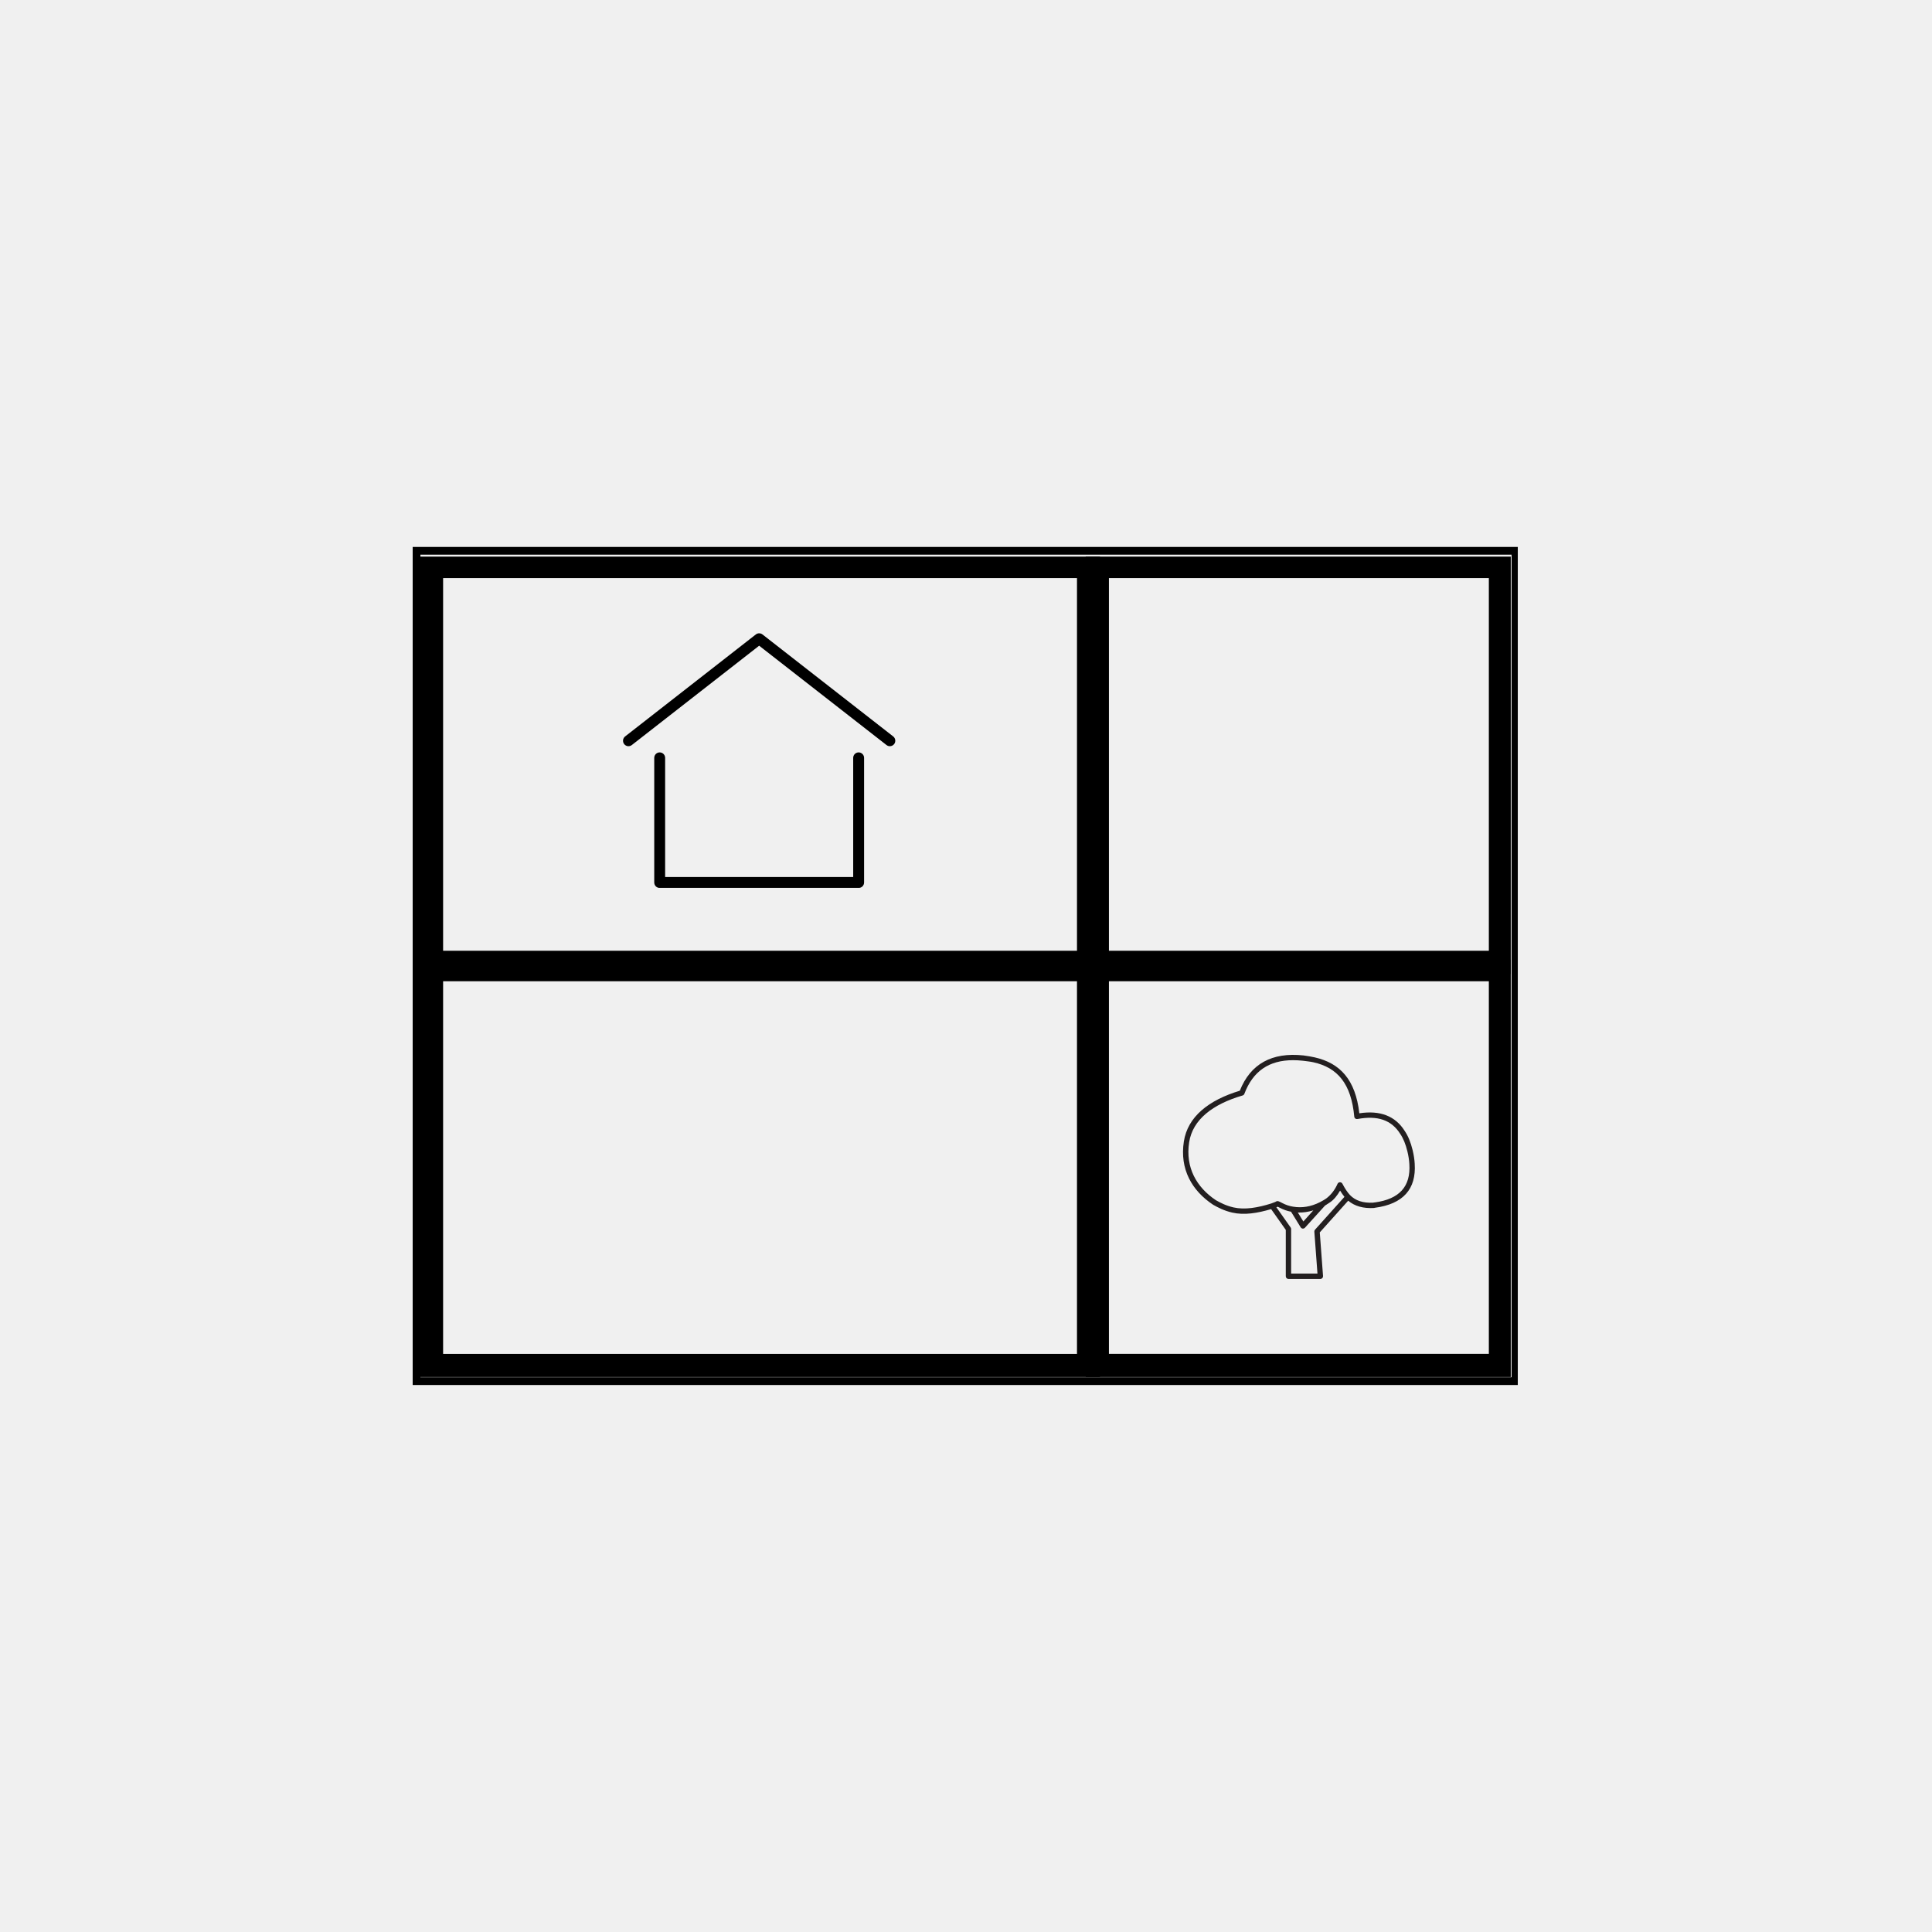
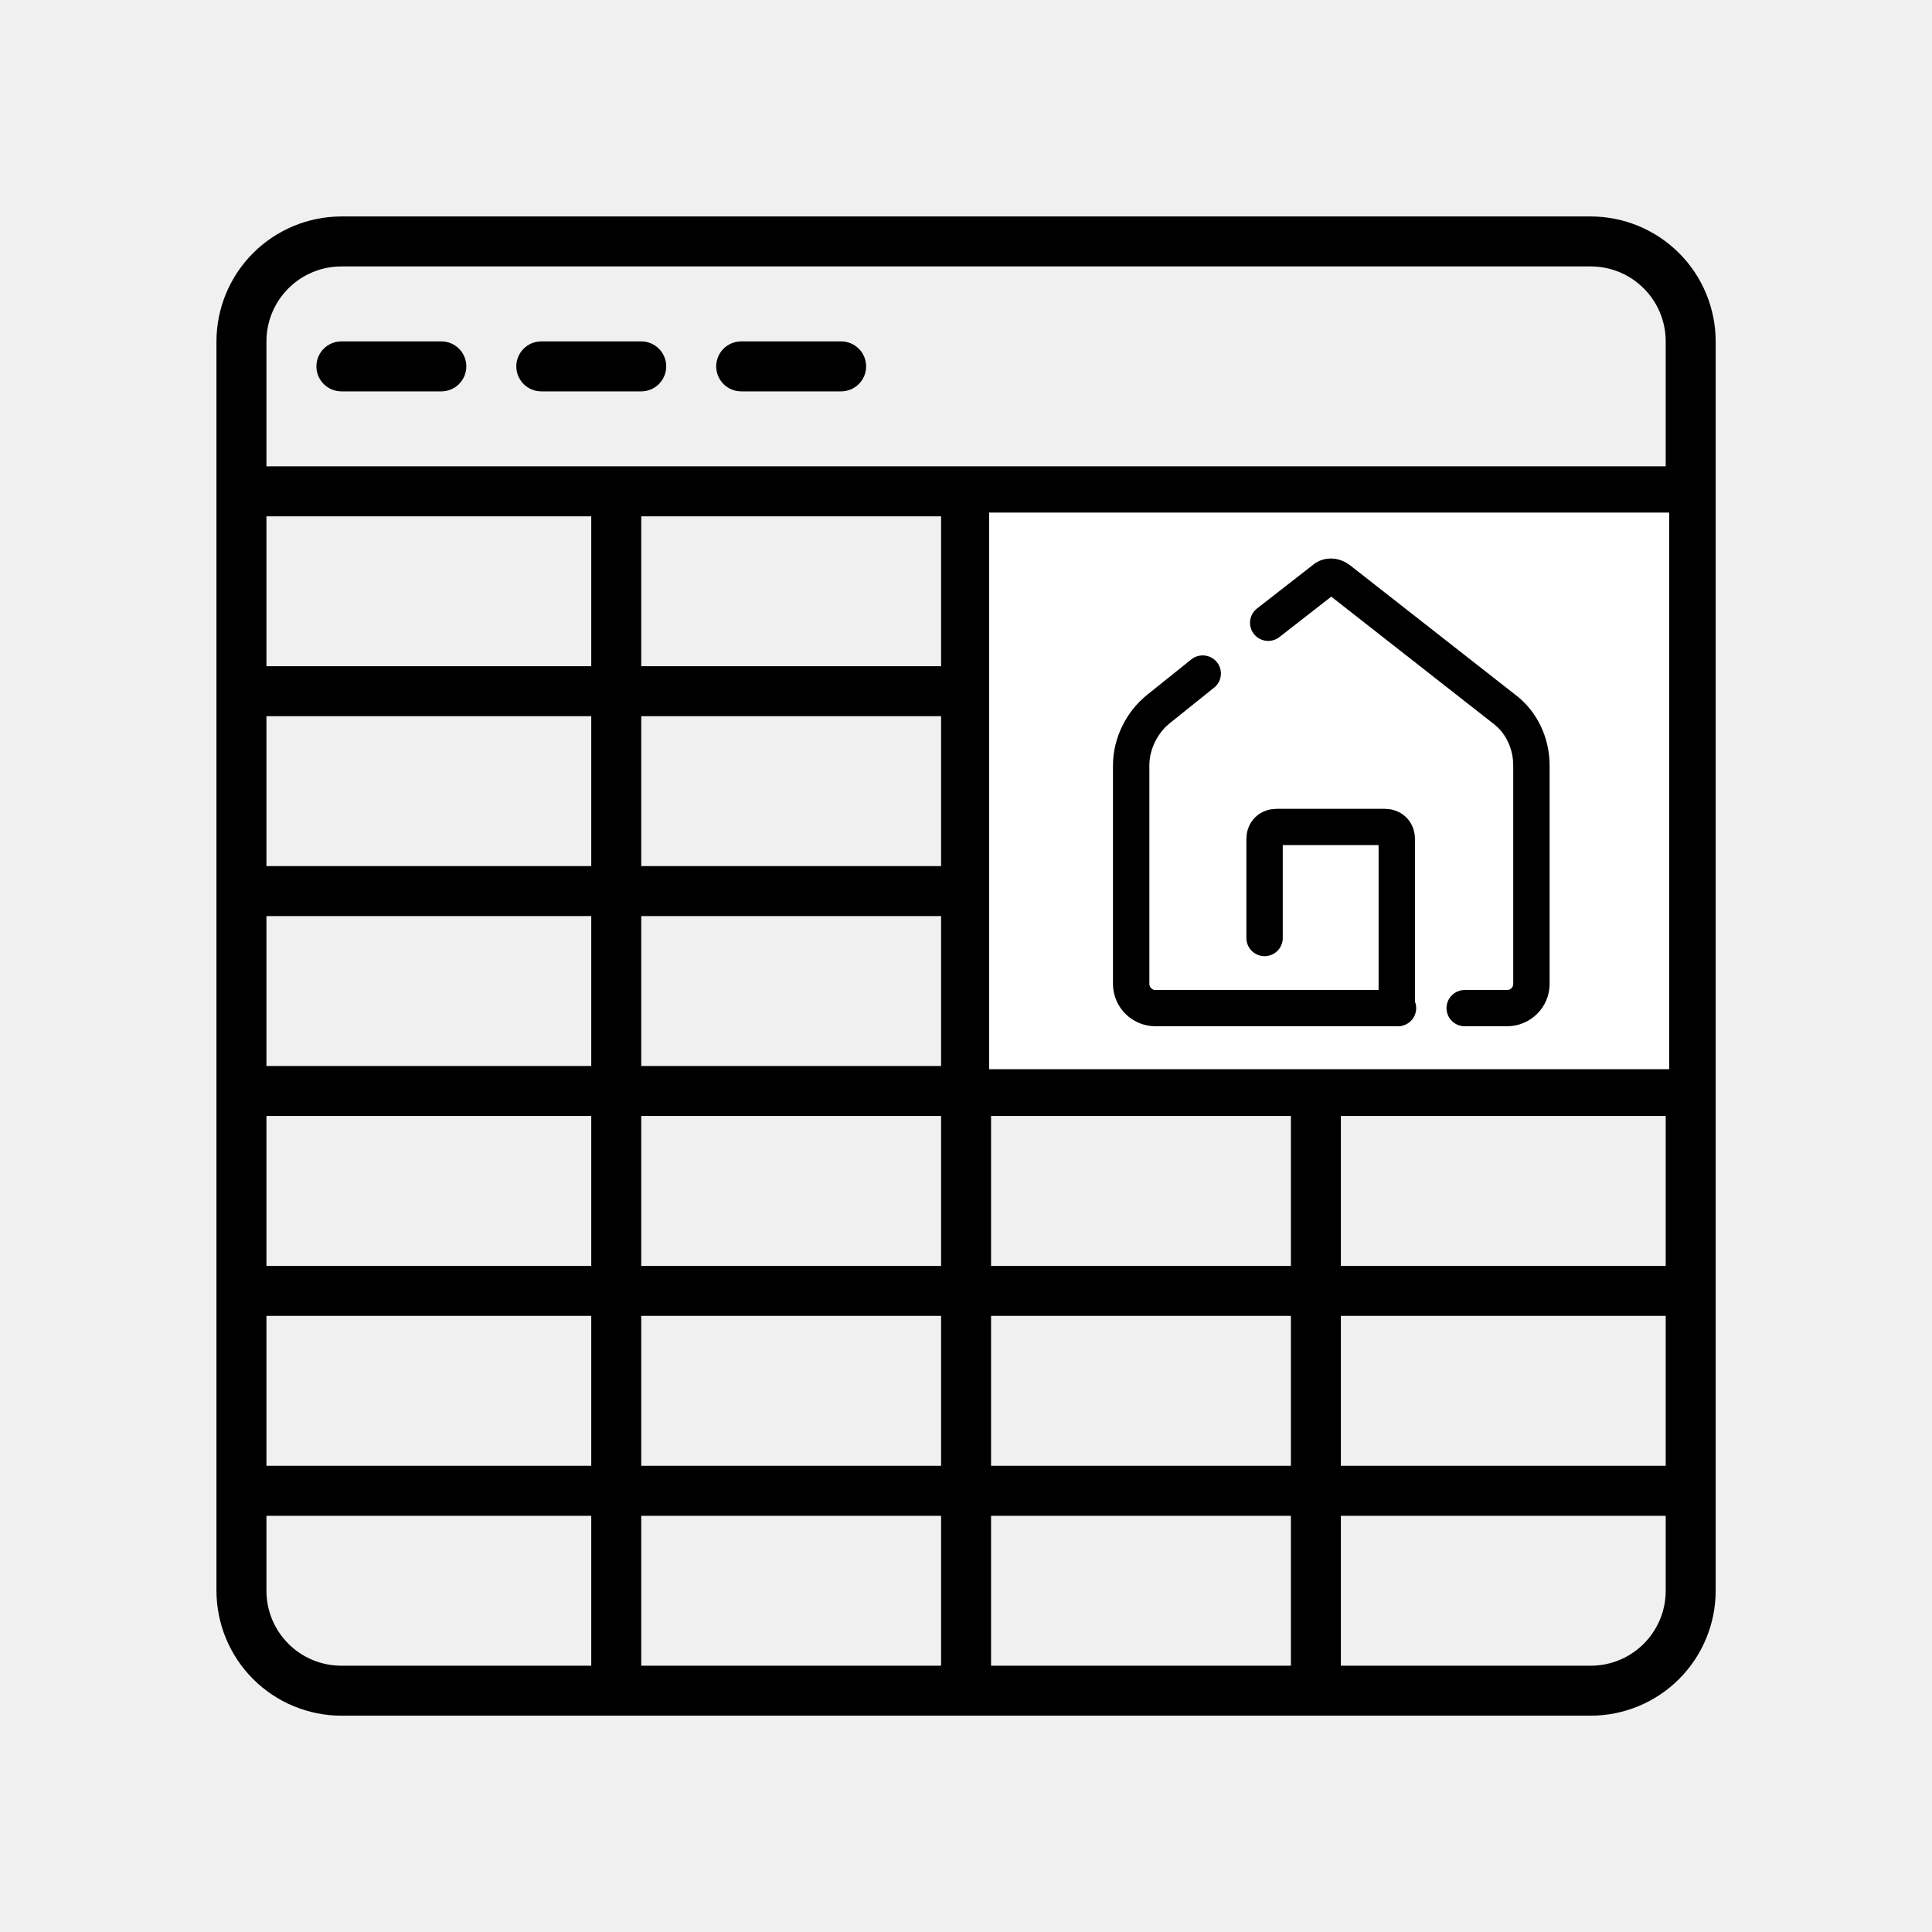
<svg xmlns="http://www.w3.org/2000/svg" width="500" zoomAndPan="magnify" viewBox="0 0 375 375" height="500" preserveAspectRatio="xMidYMid meet" version="1.0">
  <defs>
-     <clipPath id="96ac160f64">
-       <path d="M 80.102 106.164 L 294.602 106.164 L 294.602 268.832 L 80.102 268.832 Z M 80.102 106.164 " clip-rule="nonzero" />
+     <clipPath id="6c954509c0">
+       <path d="M 42.012 42.012 L 333.012 42.012 L 333.012 333.012 L 42.012 333.012 Z M 42.012 42.012 " clip-rule="nonzero" />
    </clipPath>
-     <clipPath id="7e381cc68a">
-       <path d="M 81.508 186.285 L 213.504 186.285 L 213.504 267.285 L 81.508 267.285 Z M 81.508 186.285 " clip-rule="nonzero" />
+     <clipPath id="dcc8f5c5dc">
+       <path d="M 191.984 99.488 L 323.988 99.488 L 323.988 207.531 L 191.984 207.531 Z M 191.984 99.488 " clip-rule="nonzero" />
    </clipPath>
-     <clipPath id="17d7b90c52">
-       <path d="M 81.508 108.043 L 213.504 108.043 L 213.504 189.043 L 81.508 189.043 Z M 81.508 108.043 " clip-rule="nonzero" />
+     <clipPath id="4b8e4f50f3">
+       <path d="M 216.027 127 L 275 127 L 275 199.223 L 216.027 199.223 Z M 216.027 127 " clip-rule="nonzero" />
    </clipPath>
-     <clipPath id="20d239e17b">
-       <path d="M 210.742 108.039 L 293.242 108.039 L 293.242 189.039 L 210.742 189.039 Z M 210.742 108.039 " clip-rule="nonzero" />
+     <clipPath id="2d3b266690">
+       <path d="M 242 108 L 300.777 108 L 300.777 199.223 L 242 199.223 Z M 242 108 " clip-rule="nonzero" />
    </clipPath>
-     <clipPath id="353cd28581">
-       <path d="M 210.742 186.285 L 293.242 186.285 L 293.242 267.285 L 210.742 267.285 Z M 210.742 186.285 " clip-rule="nonzero" />
-     </clipPath>
-     <clipPath id="df4ee09a53">
-       <path d="M 126 146 L 168 146 L 168 172.344 L 126 172.344 Z M 126 146 " clip-rule="nonzero" />
-     </clipPath>
-     <clipPath id="baa5f29ecb">
-       <path d="M 120.738 122.844 L 173.988 122.844 L 173.988 145 L 120.738 145 Z M 120.738 122.844 " clip-rule="nonzero" />
-     </clipPath>
-     <clipPath id="633bb93f7a">
-       <path d="M 229.621 204.75 L 274.621 204.75 L 274.621 248.242 L 229.621 248.242 Z M 229.621 204.75 " clip-rule="nonzero" />
+     <clipPath id="ed890f0d82">
+       <path d="M 241 156 L 275 156 L 275 199.223 L 241 199.223 Z M 241 156 " clip-rule="nonzero" />
    </clipPath>
  </defs>
-   <g clip-path="url(#96ac160f64)">
-     <path stroke-linecap="butt" transform="matrix(0, -0.75, 0.75, 0, 80.10197, 268.8319)" fill="none" stroke-linejoin="miter" d="M -0 -0.001 L 216.89 -0.001 L 216.89 286.39 L -0 286.39 Z M -0 -0.001 " stroke="#000000" stroke-width="4" stroke-opacity="1" stroke-miterlimit="4" />
+   <g clip-path="url(#6c954509c0)">
+     <path fill="#000000" d="M 308.762 42.012 L 66.262 42.012 C 65.469 42.016 64.676 42.055 63.887 42.133 C 63.098 42.211 62.312 42.328 61.535 42.484 C 60.758 42.641 59.988 42.832 59.227 43.062 C 58.469 43.297 57.723 43.562 56.988 43.867 C 56.254 44.172 55.539 44.512 54.836 44.887 C 54.137 45.262 53.457 45.668 52.797 46.109 C 52.137 46.551 51.5 47.023 50.887 47.527 C 50.273 48.031 49.688 48.562 49.125 49.125 C 48.562 49.688 48.031 50.273 47.527 50.887 C 47.023 51.5 46.551 52.137 46.109 52.797 C 45.668 53.457 45.262 54.137 44.887 54.836 C 44.512 55.539 44.172 56.254 43.867 56.988 C 43.562 57.723 43.297 58.469 43.062 59.227 C 42.832 59.988 42.641 60.758 42.484 61.535 C 42.328 62.312 42.211 63.098 42.133 63.887 C 42.055 64.676 42.016 65.469 42.012 66.262 L 42.012 308.762 C 42.016 309.559 42.055 310.348 42.133 311.141 C 42.211 311.93 42.328 312.715 42.484 313.492 C 42.641 314.27 42.832 315.039 43.062 315.801 C 43.297 316.559 43.562 317.305 43.867 318.039 C 44.172 318.773 44.512 319.488 44.887 320.188 C 45.262 320.891 45.668 321.57 46.109 322.23 C 46.551 322.891 47.023 323.527 47.527 324.141 C 48.031 324.754 48.562 325.34 49.125 325.902 C 49.688 326.465 50.273 326.996 50.887 327.5 C 51.5 328.004 52.137 328.477 52.797 328.918 C 53.457 329.359 54.137 329.766 54.836 330.141 C 55.539 330.516 56.254 330.855 56.988 331.16 C 57.723 331.465 58.469 331.73 59.227 331.961 C 59.988 332.195 60.758 332.387 61.535 332.543 C 62.312 332.699 63.098 332.816 63.887 332.895 C 64.676 332.973 65.469 333.012 66.262 333.012 L 308.762 333.012 C 309.559 333.012 310.348 332.973 311.141 332.895 C 311.93 332.816 312.715 332.699 313.492 332.543 C 314.27 332.387 315.039 332.195 315.801 331.961 C 316.559 331.73 317.305 331.465 318.039 331.16 C 318.773 330.855 319.488 330.516 320.188 330.141 C 320.891 329.766 321.57 329.359 322.23 328.918 C 322.891 328.477 323.527 328.004 324.141 327.5 C 324.754 326.996 325.34 326.465 325.902 325.902 C 326.465 325.34 326.996 324.754 327.5 324.141 C 328.004 323.527 328.477 322.891 328.918 322.23 C 329.359 321.57 329.766 320.891 330.141 320.188 C 330.516 319.488 330.855 318.773 331.16 318.039 C 331.465 317.305 331.73 316.559 331.961 315.801 C 332.195 315.039 332.387 314.27 332.543 313.492 C 332.699 312.715 332.816 311.93 332.895 311.141 C 332.973 310.348 333.012 309.559 333.012 308.762 L 333.012 66.262 C 333.012 65.469 332.973 64.676 332.895 63.887 C 332.816 63.098 332.699 62.312 332.543 61.535 C 332.387 60.758 332.195 59.988 331.961 59.227 C 331.73 58.469 331.465 57.723 331.16 56.988 C 330.855 56.254 330.516 55.539 330.141 54.836 C 329.766 54.137 329.359 53.457 328.918 52.797 C 328.477 52.137 328.004 51.5 327.5 50.887 C 326.996 50.273 326.465 49.688 325.902 49.125 C 325.34 48.562 324.754 48.031 324.141 47.527 C 323.527 47.023 322.891 46.551 322.23 46.109 C 321.57 45.668 320.891 45.262 320.188 44.887 C 319.488 44.512 318.773 44.172 318.039 43.867 C 317.305 43.562 316.559 43.297 315.801 43.062 C 315.039 42.832 314.27 42.641 313.492 42.484 C 312.715 42.328 311.93 42.211 311.141 42.133 C 310.348 42.055 309.559 42.016 308.762 42.012 Z M 182.664 100.215 L 182.664 129.312 L 124.465 129.312 L 124.465 100.215 Z M 250.562 100.215 L 250.562 129.312 L 192.363 129.312 L 192.363 100.215 Z M 323.312 100.215 L 323.312 129.312 L 260.262 129.312 L 260.262 100.215 Z M 323.312 168.113 L 260.262 168.113 L 260.262 139.012 L 323.312 139.012 Z M 323.312 206.914 L 260.262 206.914 L 260.262 177.812 L 323.312 177.812 Z M 323.312 245.715 L 260.262 245.715 L 260.262 216.613 L 323.312 216.613 Z M 51.715 216.613 L 114.762 216.613 L 114.762 245.715 L 51.715 245.715 Z M 51.715 177.812 L 114.762 177.812 L 114.762 206.914 L 51.715 206.914 Z M 51.715 139.012 L 114.762 139.012 L 114.762 168.113 L 51.715 168.113 Z M 192.363 177.812 L 250.562 177.812 L 250.562 206.914 L 192.363 206.914 Z M 182.664 206.914 L 124.465 206.914 L 124.465 177.812 L 182.664 177.812 Z M 192.363 168.113 L 192.363 139.012 L 250.562 139.012 L 250.562 168.113 Z M 182.664 168.113 L 124.465 168.113 L 124.465 139.012 L 182.664 139.012 Z M 124.465 216.613 L 182.664 216.613 L 182.664 245.715 L 124.465 245.715 Z M 192.363 216.613 L 250.562 216.613 L 250.562 245.715 L 192.363 245.715 Z M 114.762 129.312 L 51.715 129.312 L 51.715 100.215 L 114.762 100.215 Z M 51.715 255.414 L 114.762 255.414 L 114.762 284.512 L 51.715 284.512 Z M 124.465 255.414 L 182.664 255.414 L 182.664 284.512 L 124.465 284.512 Z M 182.664 294.215 L 182.664 323.312 L 124.465 323.312 L 124.465 294.215 Z M 192.363 294.215 L 250.562 294.215 L 250.562 323.312 L 192.363 323.312 Z M 192.363 284.512 L 192.363 255.414 L 250.562 255.414 L 250.562 284.512 Z M 260.262 255.414 L 323.312 255.414 L 323.312 284.512 L 260.262 284.512 Z M 51.715 66.262 C 51.715 65.309 51.805 64.363 51.992 63.426 C 52.18 62.488 52.457 61.578 52.82 60.695 C 53.188 59.812 53.633 58.973 54.164 58.18 C 54.695 57.387 55.301 56.652 55.977 55.977 C 56.652 55.301 57.387 54.695 58.18 54.164 C 58.973 53.633 59.812 53.188 60.695 52.82 C 61.578 52.457 62.488 52.18 63.426 51.992 C 64.363 51.805 65.309 51.715 66.262 51.715 L 308.762 51.715 C 309.719 51.715 310.664 51.805 311.602 51.992 C 312.539 52.18 313.449 52.457 314.332 52.82 C 315.215 53.188 316.051 53.633 316.848 54.164 C 317.641 54.695 318.375 55.301 319.051 55.977 C 319.727 56.652 320.332 57.387 320.859 58.18 C 321.391 58.973 321.84 59.812 322.207 60.695 C 322.57 61.578 322.848 62.488 323.035 63.426 C 323.219 64.363 323.312 65.309 323.312 66.262 L 323.312 90.512 L 51.715 90.512 Z M 51.715 308.762 L 51.715 294.215 L 114.762 294.215 L 114.762 323.312 L 66.262 323.312 C 65.309 323.312 64.363 323.219 63.426 323.035 C 62.488 322.848 61.578 322.57 60.695 322.207 C 59.812 321.84 58.973 321.391 58.18 320.859 C 57.387 320.332 56.652 319.727 55.977 319.051 C 55.301 318.375 54.695 317.641 54.164 316.848 C 53.633 316.051 53.188 315.215 52.82 314.332 C 52.457 313.449 52.18 312.539 51.992 311.602 C 51.805 310.664 51.715 309.719 51.715 308.762 Z M 323.312 308.762 C 323.312 309.719 323.219 310.664 323.035 311.602 C 322.848 312.539 322.57 313.449 322.207 314.332 C 321.84 315.215 321.391 316.051 320.859 316.848 C 320.332 317.641 319.727 318.375 319.051 319.051 C 318.375 319.727 317.641 320.332 316.848 320.859 C 316.051 321.391 315.215 321.84 314.332 322.207 C 313.449 322.57 312.539 322.848 311.602 323.035 C 310.664 323.219 309.719 323.312 308.762 323.312 L 260.262 323.312 L 260.262 294.215 L 323.312 294.215 Z M 323.312 308.762 " fill-opacity="1" fill-rule="nonzero" />
  </g>
-   <g clip-path="url(#7e381cc68a)">
-     <path stroke-linecap="butt" transform="matrix(0, -0.75, 0.75, 0, 81.50976, 267.2852)" fill="none" stroke-linejoin="miter" d="M 0 -0.003 L 108.438 -0.003 L 108.438 176.044 L 0 176.044 Z M 0 -0.003 " stroke="#000000" stroke-width="12" stroke-opacity="1" stroke-miterlimit="4" />
+   <path fill="#000000" d="M 85.664 66.262 L 66.262 66.262 C 65.945 66.262 65.629 66.293 65.316 66.355 C 65.004 66.418 64.703 66.512 64.406 66.633 C 64.113 66.754 63.832 66.902 63.57 67.082 C 63.305 67.258 63.059 67.457 62.832 67.684 C 62.609 67.91 62.406 68.152 62.23 68.418 C 62.055 68.684 61.906 68.965 61.781 69.258 C 61.66 69.551 61.57 69.855 61.508 70.168 C 61.445 70.48 61.414 70.793 61.414 71.113 C 61.414 71.434 61.445 71.746 61.508 72.059 C 61.57 72.371 61.66 72.676 61.781 72.969 C 61.906 73.262 62.055 73.543 62.23 73.809 C 62.406 74.074 62.609 74.316 62.832 74.543 C 63.059 74.77 63.305 74.969 63.57 75.145 C 63.832 75.324 64.113 75.473 64.406 75.594 C 64.703 75.715 65.004 75.809 65.316 75.871 C 65.629 75.934 65.945 75.965 66.262 75.965 L 85.664 75.965 C 85.98 75.965 86.297 75.934 86.609 75.871 C 86.922 75.809 87.227 75.715 87.52 75.594 C 87.812 75.473 88.094 75.324 88.359 75.145 C 88.621 74.969 88.867 74.77 89.094 74.543 C 89.316 74.316 89.52 74.074 89.695 73.809 C 89.871 73.543 90.023 73.262 90.145 72.969 C 90.266 72.676 90.359 72.371 90.422 72.059 C 90.48 71.746 90.512 71.434 90.512 71.113 C 90.512 70.793 90.48 70.48 90.422 70.168 C 90.359 69.855 90.266 69.551 90.145 69.258 C 90.023 68.965 89.871 68.684 89.695 68.418 C 89.52 68.152 89.316 67.91 89.094 67.684 C 88.867 67.457 88.621 67.258 88.359 67.082 C 88.094 66.902 87.812 66.754 87.52 66.633 C 87.227 66.512 86.922 66.418 86.609 66.355 C 86.297 66.293 85.98 66.262 85.664 66.262 Z M 85.664 66.262 " fill-opacity="1" fill-rule="nonzero" />
+   <path fill="#000000" d="M 129.312 71.113 C 129.312 70.793 129.281 70.48 129.219 70.168 C 129.156 69.855 129.066 69.551 128.945 69.258 C 128.824 68.965 128.672 68.684 128.496 68.418 C 128.32 68.152 128.117 67.91 127.895 67.684 C 127.668 67.457 127.422 67.258 127.156 67.082 C 126.895 66.902 126.613 66.754 126.32 66.633 C 126.023 66.512 125.723 66.418 125.41 66.355 C 125.098 66.293 124.781 66.262 124.465 66.262 L 105.062 66.262 C 104.746 66.262 104.43 66.293 104.117 66.355 C 103.805 66.418 103.5 66.512 103.207 66.633 C 102.914 66.754 102.633 66.902 102.367 67.082 C 102.105 67.258 101.859 67.457 101.633 67.684 C 101.41 67.91 101.207 68.152 101.031 68.418 C 100.855 68.684 100.703 68.965 100.582 69.258 C 100.461 69.551 100.367 69.855 100.305 70.168 C 100.246 70.48 100.215 70.793 100.215 71.113 C 100.215 71.434 100.246 71.746 100.305 72.059 C 100.367 72.371 100.461 72.676 100.582 72.969 C 100.703 73.262 100.855 73.543 101.031 73.809 C 101.207 74.074 101.41 74.316 101.633 74.543 C 101.859 74.77 102.105 74.969 102.367 75.145 C 102.633 75.324 102.914 75.473 103.207 75.594 C 103.5 75.715 103.805 75.809 104.117 75.871 C 104.43 75.934 104.746 75.965 105.062 75.965 L 124.465 75.965 C 124.781 75.965 125.098 75.934 125.41 75.871 C 125.723 75.809 126.023 75.715 126.32 75.594 C 126.613 75.473 126.895 75.324 127.156 75.145 C 127.422 74.969 127.668 74.77 127.895 74.543 C 128.117 74.316 128.32 74.074 128.496 73.809 C 128.672 73.543 128.824 73.262 128.945 72.969 C 129.066 72.676 129.156 72.371 129.219 72.059 C 129.281 71.746 129.312 71.434 129.312 71.113 Z M 129.312 71.113 " fill-opacity="1" fill-rule="nonzero" />
+   <path fill="#000000" d="M 143.863 75.965 L 163.262 75.965 C 163.582 75.965 163.898 75.934 164.211 75.871 C 164.523 75.809 164.824 75.715 165.121 75.594 C 165.414 75.473 165.691 75.324 165.957 75.145 C 166.223 74.969 166.469 74.77 166.691 74.543 C 166.918 74.316 167.117 74.074 167.297 73.809 C 167.473 73.543 167.621 73.262 167.746 72.969 C 167.867 72.676 167.957 72.371 168.02 72.059 C 168.082 71.746 168.113 71.434 168.113 71.113 C 168.113 70.793 168.082 70.48 168.02 70.168 C 167.957 69.855 167.867 69.551 167.746 69.258 C 167.621 68.965 167.473 68.684 167.297 68.418 C 167.117 68.152 166.918 67.91 166.691 67.684 C 166.469 67.457 166.223 67.258 165.957 67.082 C 165.691 66.902 165.414 66.754 165.121 66.633 C 164.824 66.512 164.523 66.418 164.211 66.355 C 163.898 66.293 163.582 66.262 163.262 66.262 L 143.863 66.262 C 143.543 66.262 143.23 66.293 142.918 66.355 C 142.605 66.418 142.301 66.512 142.008 66.633 C 141.715 66.754 141.434 66.902 141.168 67.082 C 140.902 67.258 140.66 67.457 140.434 67.684 C 140.207 67.91 140.008 68.152 139.832 68.418 C 139.652 68.684 139.504 68.965 139.383 69.258 C 139.262 69.551 139.168 69.855 139.105 70.168 C 139.043 70.48 139.012 70.793 139.012 71.113 C 139.012 71.434 139.043 71.746 139.105 72.059 C 139.168 72.371 139.262 72.676 139.383 72.969 C 139.504 73.262 139.652 73.543 139.832 73.809 C 140.008 74.074 140.207 74.316 140.434 74.543 C 140.66 74.77 140.902 74.969 141.168 75.145 C 141.434 75.324 141.715 75.473 142.008 75.594 C 142.301 75.715 142.605 75.809 142.918 75.871 C 143.23 75.934 143.543 75.965 143.863 75.965 Z M 143.863 75.965 " fill-opacity="1" fill-rule="nonzero" />
+   <g clip-path="url(#dcc8f5c5dc)">
+     <path fill="#ffffff" d="M 191.984 99.488 L 324.086 99.488 L 324.086 207.531 L 191.984 207.531 Z M 191.984 99.488 " fill-opacity="1" fill-rule="nonzero" />
  </g>
-   <g clip-path="url(#17d7b90c52)">
-     <path stroke-linecap="butt" transform="matrix(0, -0.75, 0.75, 0, 81.50976, 189.0426)" fill="none" stroke-linejoin="miter" d="M -0.001 -0.003 L 108.437 -0.003 L 108.437 176.044 L -0.001 176.044 Z M -0.001 -0.003 " stroke="#000000" stroke-width="12" stroke-opacity="1" stroke-miterlimit="4" />
+   <g clip-path="url(#4b8e4f50f3)">
+     <path stroke-linecap="round" transform="matrix(2.354166, 0, 0, 2.344552, 201.9007, 98.37526)" fill="none" stroke-linejoin="round" d="M 13.4 13.8 L 9.8 16.699 C 8.4 17.8 7.501 19.6 7.501 21.399 L 7.501 39.5 C 7.501 40.599 8.4 41.501 9.5 41.501 L 29.5 41.501 " stroke="#000000" stroke-width="3" stroke-opacity="1" stroke-miterlimit="10" />
  </g>
-   <g clip-path="url(#20d239e17b)">
-     <path stroke-linecap="butt" transform="matrix(0, -0.75, 0.75, 0, 210.7428, 189.0408)" fill="none" stroke-linejoin="miter" d="M 0.002 -0.001 L 108.44 -0.001 L 108.44 110.322 L 0.002 110.322 Z M 0.002 -0.001 " stroke="#000000" stroke-width="12" stroke-opacity="1" stroke-miterlimit="4" />
+   <g clip-path="url(#2d3b266690)">
+     <path stroke-linecap="round" transform="matrix(2.354166, 0, 0, 2.344552, 201.9007, 98.37526)" fill="none" stroke-linejoin="round" d="M 35 41.501 L 38.5 41.501 C 39.6 41.501 40.501 40.599 40.501 39.5 L 40.501 21.399 C 40.501 19.6 39.699 17.8 38.199 16.699 L 24.6 6 C 24.2 5.7 23.7 5.7 23.4 6 L 18.8 9.6 " stroke="#000000" stroke-width="3" stroke-opacity="1" stroke-miterlimit="10" />
  </g>
-   <g clip-path="url(#353cd28581)">
-     <path stroke-linecap="butt" transform="matrix(0, -0.75, 0.75, 0, 210.7428, 267.2835)" fill="none" stroke-linejoin="miter" d="M -0.002 -0.001 L 108.435 -0.001 L 108.435 110.322 L -0.002 110.322 Z M -0.002 -0.001 " stroke="#000000" stroke-width="12" stroke-opacity="1" stroke-miterlimit="4" />
-   </g>
-   <g clip-path="url(#df4ee09a53)">
-     <path fill="#000000" d="M 166.66 172.352 L 128.043 172.352 C 127.461 172.352 126.988 171.875 126.988 171.289 L 126.988 147.102 C 126.988 146.516 127.461 146.039 128.043 146.039 C 128.629 146.039 129.102 146.516 129.102 147.102 L 129.102 170.227 L 165.605 170.227 L 165.605 147.102 C 165.605 146.516 166.078 146.039 166.66 146.039 C 167.246 146.039 167.719 146.516 167.719 147.102 L 167.719 171.289 C 167.719 171.875 167.246 172.352 166.66 172.352 " fill-opacity="1" fill-rule="nonzero" />
-   </g>
-   <g clip-path="url(#baa5f29ecb)">
-     <path fill="#000000" d="M 172.719 144.836 C 172.492 144.836 172.262 144.766 172.07 144.613 L 147.352 125.332 L 122.637 144.613 C 122.172 144.973 121.512 144.891 121.152 144.426 C 120.793 143.961 120.879 143.297 121.34 142.938 L 146.703 123.148 C 147.086 122.852 147.617 122.852 148 123.148 L 173.367 142.938 C 173.828 143.297 173.91 143.961 173.555 144.426 C 173.348 144.695 173.031 144.836 172.719 144.836 " fill-opacity="1" fill-rule="nonzero" />
-   </g>
-   <g clip-path="url(#633bb93f7a)">
-     <path fill="#231f20" d="M 256.23 233.324 C 254.43 234.25 252.637 234.496 251.004 234.215 C 251 234.215 250.996 234.215 250.992 234.215 C 250.25 234.098 249.574 233.867 248.887 233.508 C 248.645 233.363 248.406 233.266 248.164 233.168 C 247.93 233.074 247.676 233.191 247.551 233.293 C 247.438 233.34 247.324 233.379 247.211 233.418 C 247.055 233.473 246.902 233.527 246.75 233.594 C 244.121 234.422 241.594 234.855 239.426 234.359 C 237.941 234.02 236.848 233.43 236.008 232.961 C 232.238 230.449 230.059 226.59 230.812 221.723 C 231.492 217.316 235.371 214.332 241.191 212.629 C 241.348 212.582 241.473 212.465 241.531 212.312 C 243.184 207.93 246.289 205.781 250.988 205.781 C 251.59 205.781 252.223 205.816 252.879 205.887 C 253.621 205.988 254.254 206.039 254.898 206.18 C 259.617 207.215 262.277 210.344 262.863 216.738 C 262.875 216.887 262.949 217.02 263.066 217.105 C 263.184 217.195 263.336 217.227 263.477 217.203 C 267.395 216.461 270.105 217.402 271.781 220.082 C 272.371 220.945 272.828 222.059 273.176 223.484 C 273.387 224.352 273.512 225.176 273.555 225.938 C 273.84 230.305 271.621 232.746 266.844 233.391 C 266.789 233.391 266.664 233.391 266.531 233.438 C 264.566 233.535 263.094 233.055 262.027 231.957 C 261.543 231.438 261.047 230.695 260.555 229.75 C 260.461 229.574 260.273 229.473 260.074 229.473 C 259.871 229.48 259.691 229.602 259.613 229.785 C 259.102 230.957 258.328 231.934 257.477 232.582 C 257.145 232.836 256.555 233.156 256.23 233.324 Z M 251.91 235.348 C 252.895 235.387 253.895 235.242 254.918 234.93 L 252.98 237.09 Z M 255.242 238.684 C 255.148 238.789 255.102 238.926 255.113 239.066 L 255.719 247.203 L 250.609 247.203 L 250.609 238.555 C 250.609 238.449 250.578 238.344 250.516 238.258 L 247.742 234.328 C 247.832 234.297 247.922 234.262 248.012 234.227 C 248.125 234.273 248.246 234.332 248.375 234.41 C 249.113 234.797 249.828 235.051 250.594 235.195 L 252.461 238.223 C 252.547 238.363 252.695 238.453 252.859 238.469 C 253.031 238.48 253.184 238.418 253.293 238.297 L 257.184 234.004 C 257.418 233.844 257.699 233.664 258.02 233.461 C 258.895 232.918 259.562 232.043 260.113 231.094 C 260.395 231.555 260.676 231.961 260.957 232.309 Z M 274.594 225.875 C 274.551 225.055 274.414 224.172 274.191 223.242 C 273.812 221.691 273.305 220.469 272.656 219.52 C 270.844 216.621 267.879 215.469 263.844 216.09 C 263.105 209.582 260.129 206.355 255.18 205.234 C 254.57 205.094 253.828 204.969 253.004 204.859 C 246.871 204.199 242.711 206.5 240.648 211.707 C 234.598 213.539 230.531 216.746 229.785 221.566 C 228.961 226.914 231.324 231.09 235.461 233.84 C 236.398 234.367 237.555 234.992 239.191 235.367 C 241.5 235.895 244.066 235.477 246.723 234.688 L 249.57 238.719 L 249.57 247.723 C 249.57 248.008 249.801 248.242 250.09 248.242 L 256.281 248.242 C 256.426 248.242 256.562 248.18 256.664 248.074 C 256.762 247.969 256.812 247.828 256.801 247.684 L 256.168 239.211 L 261.684 233.055 C 262.941 234.121 264.633 234.594 266.703 234.469 C 266.766 234.465 266.828 234.449 266.887 234.422 C 266.891 234.422 266.898 234.422 266.914 234.422 C 272.332 233.695 274.918 230.82 274.594 225.875 " fill-opacity="1" fill-rule="nonzero" />
+   <g clip-path="url(#ed890f0d82)">
+     <path stroke-linecap="round" transform="matrix(2.354166, 0, 0, 2.344552, 201.9007, 98.37526)" fill="none" stroke-linejoin="round" d="M 18.5 35.699 L 18.5 27.5 C 18.5 26.901 18.9 26.501 19.501 26.501 L 28.4 26.501 C 29 26.501 29.4 26.901 29.4 27.5 L 29.4 41.501 " stroke="#000000" stroke-width="3" stroke-opacity="1" stroke-miterlimit="10" />
  </g>
</svg>
